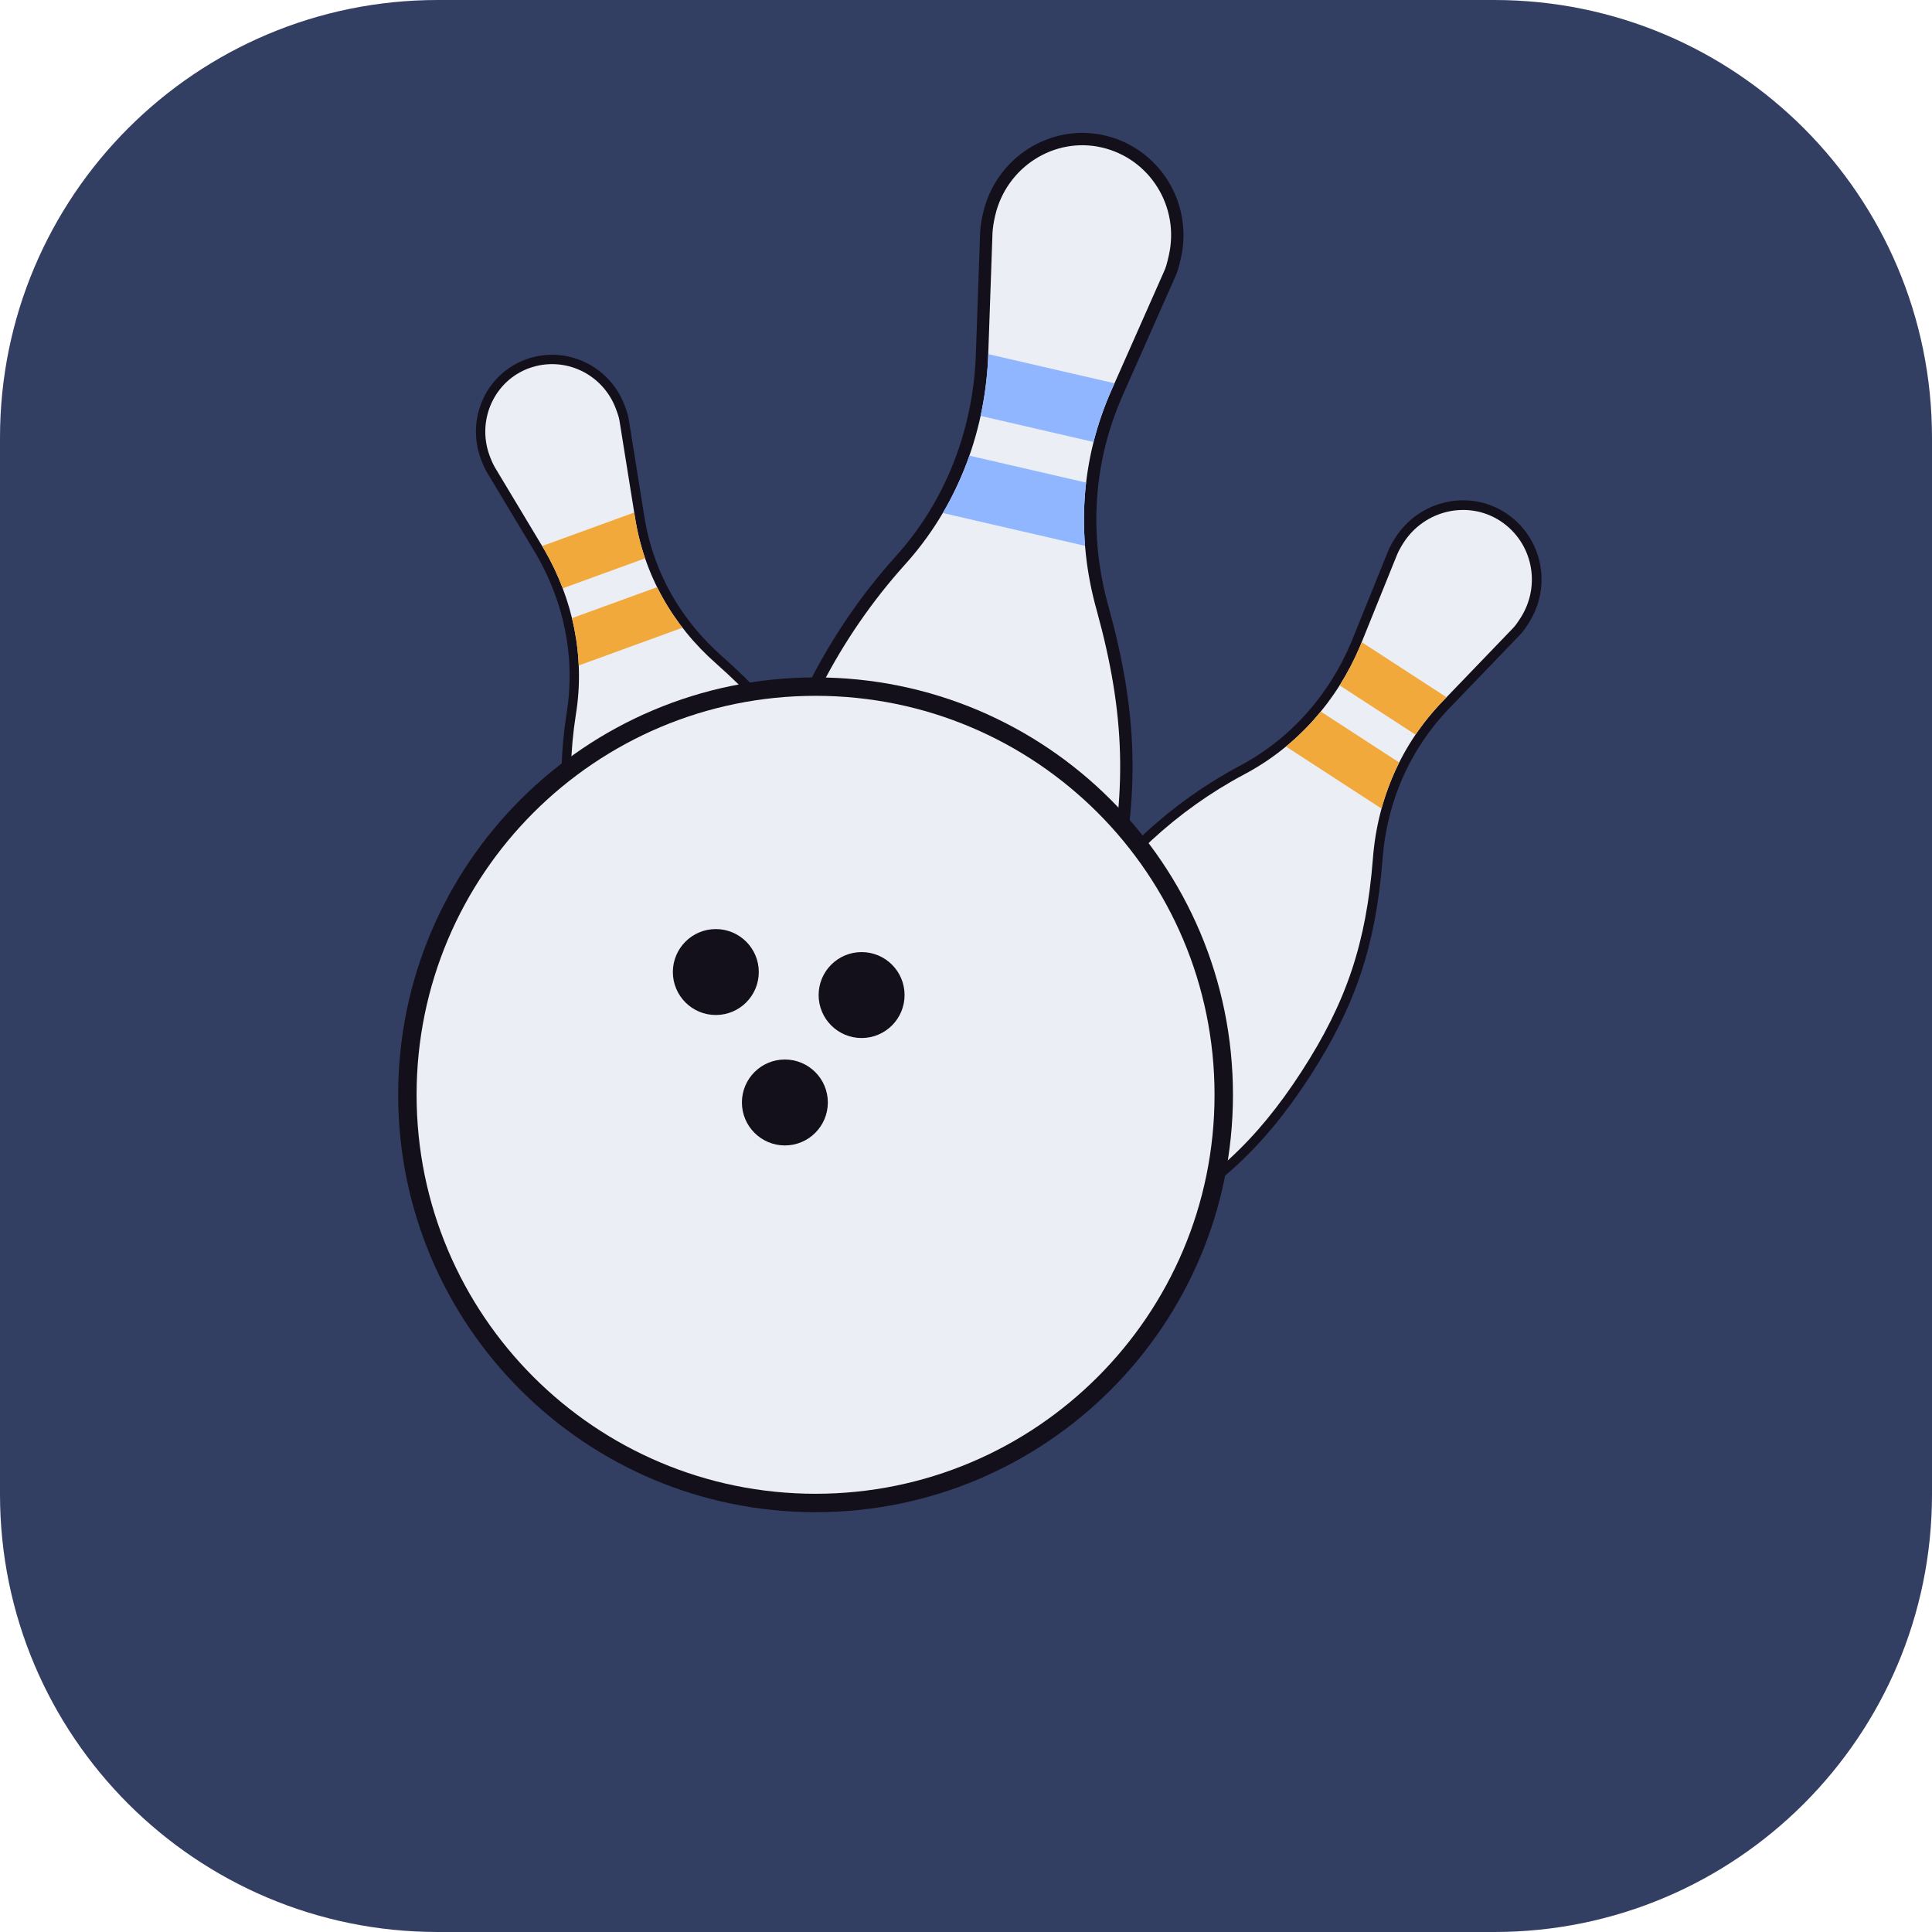
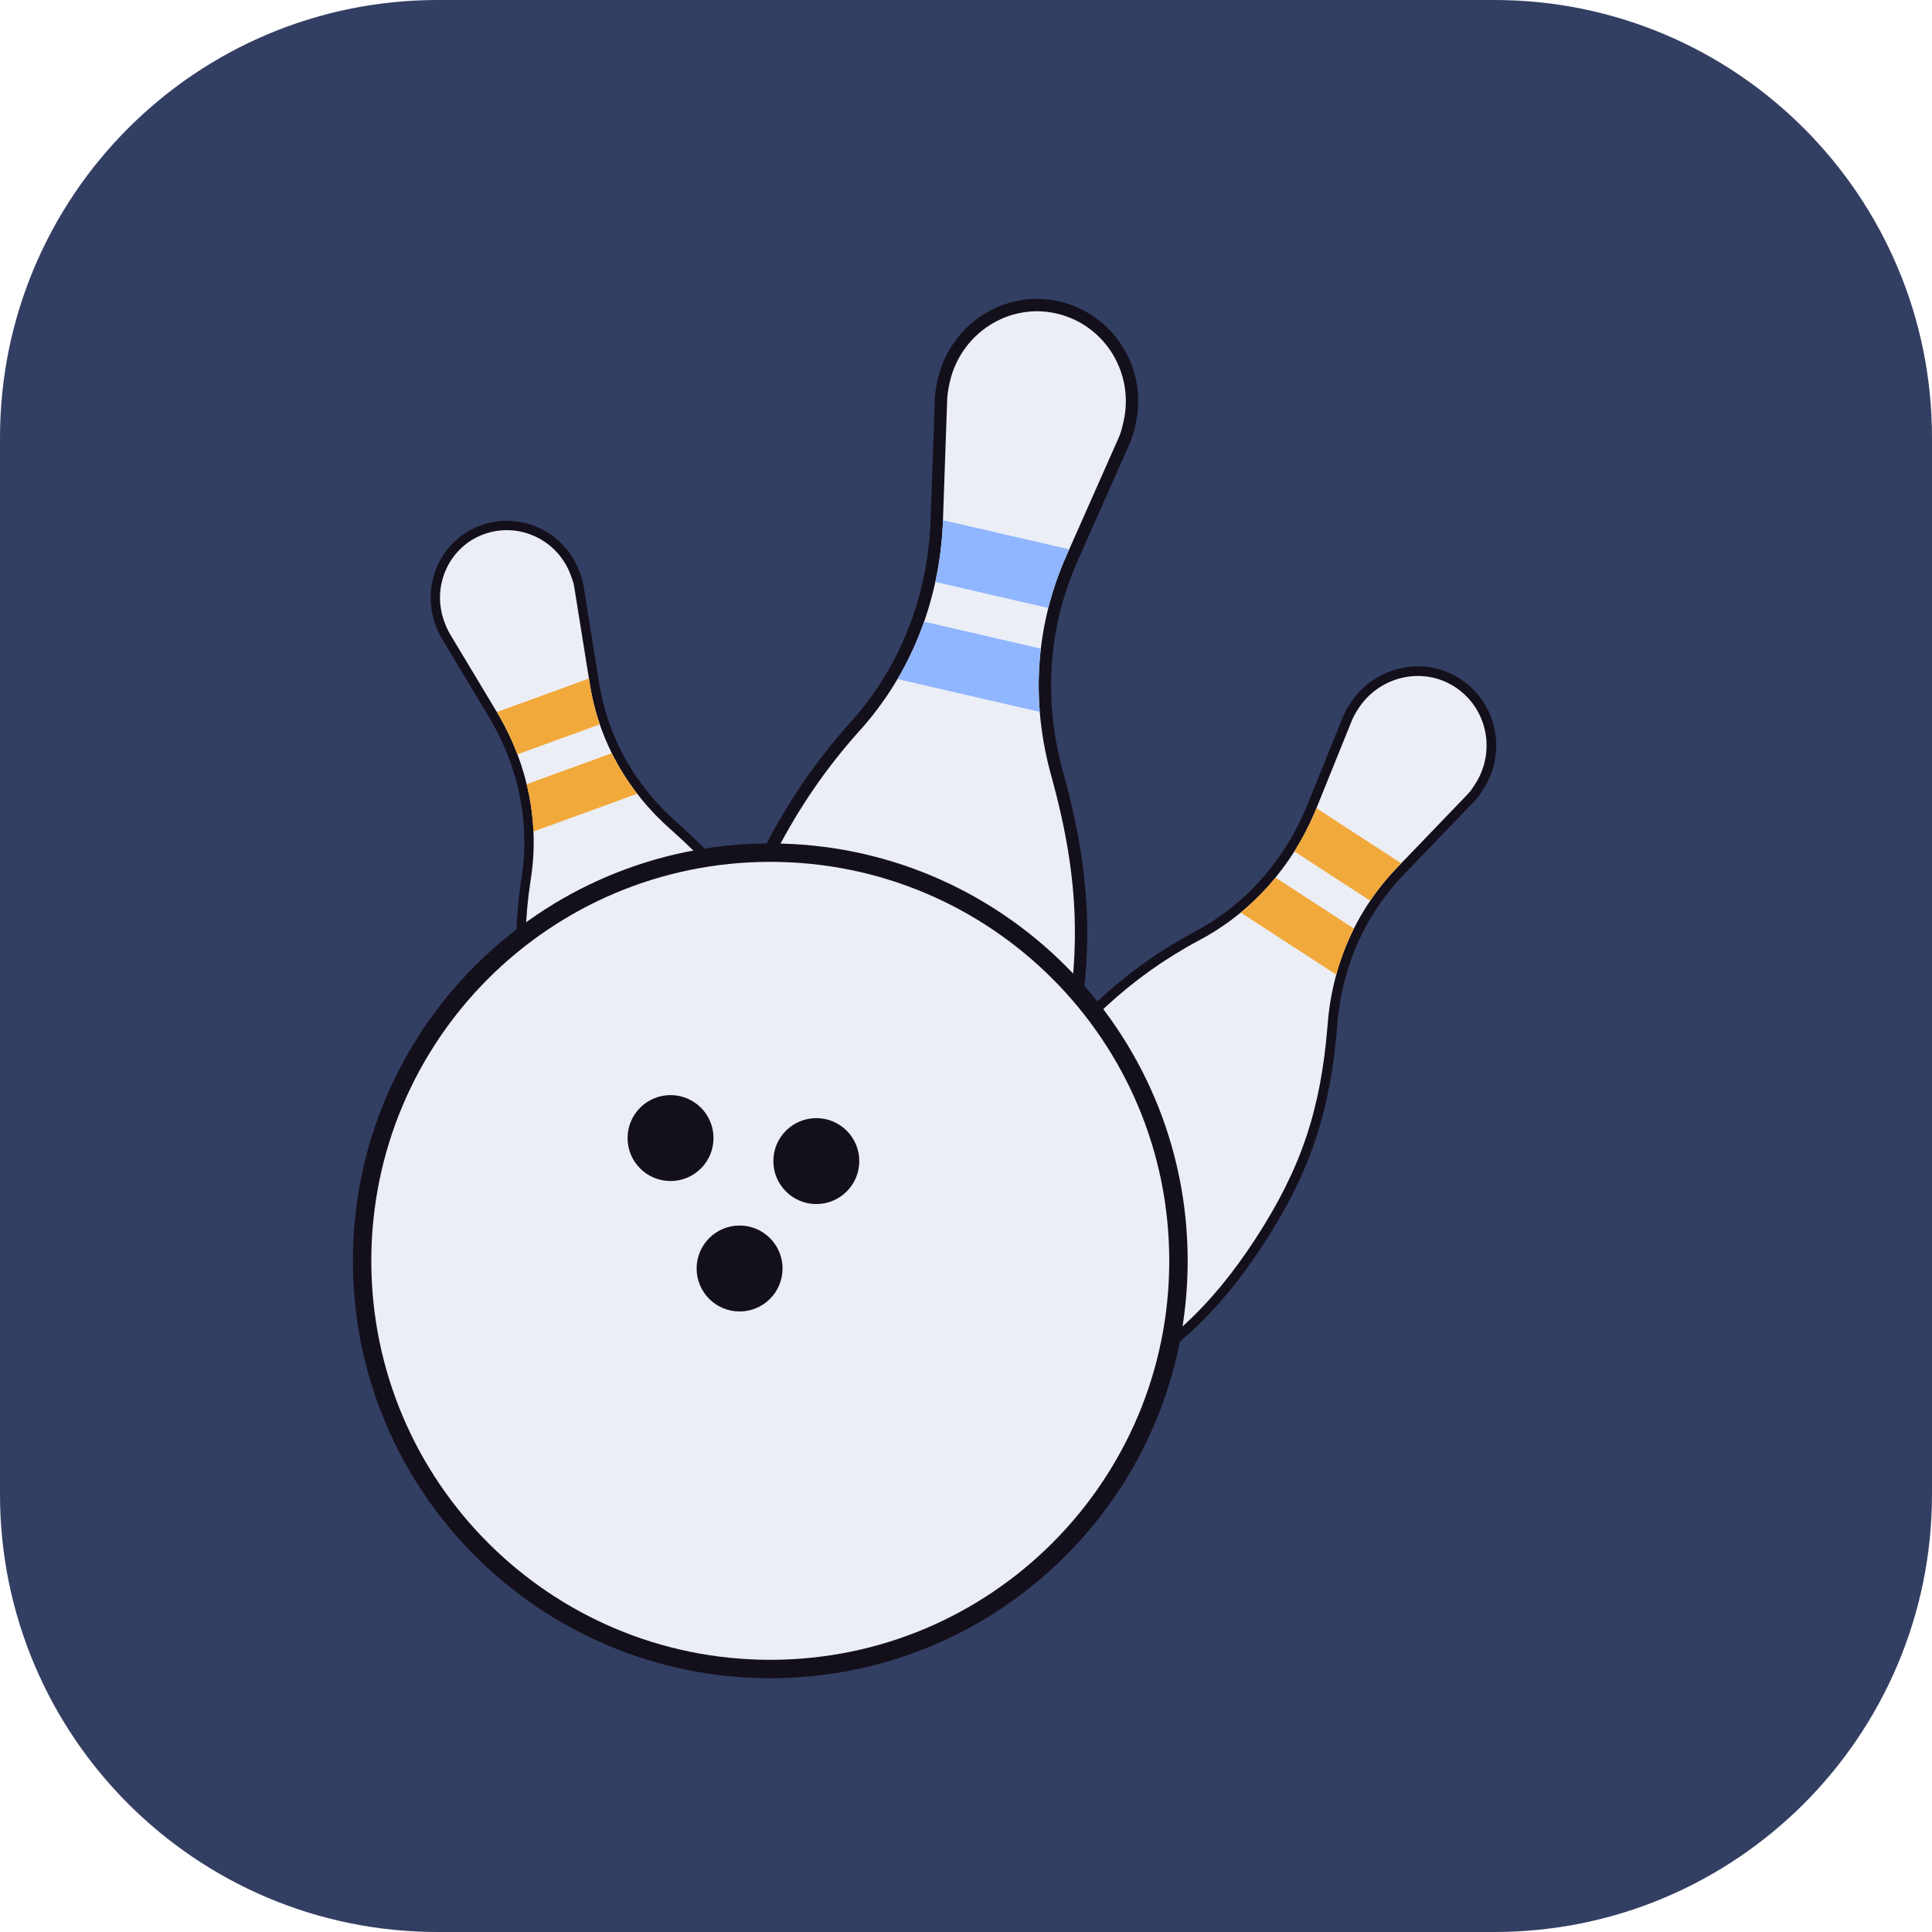
<svg xmlns="http://www.w3.org/2000/svg" viewBox="0 0 128 128" width="128" height="128" role="img" aria-label="Bowling Tracker">
  <defs>
    <clipPath id="bt-pin-clip">
      <path d="M37.008 70.879c0-10.431-2.002-17.898-6.938-27.025-3.639-6.637-4.818-13.985-3.402-21.214l2.348-12.207c.113-.543.117-.863.117-1.661C29.133 3.916 25.252 0 20.441 0c-4.709 0-8.582 3.916-8.582 8.772 0 .626.039 1.161.121 1.661l2.348 12.089c1.291 7.229.234 14.696-3.402 21.216-4.588 8.294-6.938 17.657-6.938 27.141 0 9.477 2.35 18.844 6.938 27.141h.062c.898 1.13 4.817 1.98 9.512 1.98 5.115 0 9.299-1.01 9.67-2.291 4.859-9.037 6.838-16.475 6.838-26.83z" />
    </clipPath>
    <g id="bt-pin">
      <path d="M37.008 70.879c0-10.431-2.002-17.898-6.938-27.025-3.639-6.637-4.818-13.985-3.402-21.214l2.348-12.207c.113-.543.117-.863.117-1.661C29.133 3.916 25.252 0 20.441 0c-4.709 0-8.582 3.916-8.582 8.772 0 .626.039 1.161.121 1.661l2.348 12.089c1.291 7.229.234 14.696-3.402 21.216-4.588 8.294-6.938 17.657-6.938 27.141 0 9.477 2.35 18.844 6.938 27.141h.062c.898 1.13 4.817 1.98 9.512 1.98 5.115 0 9.299-1.01 9.67-2.291 4.859-9.037 6.838-16.475 6.838-26.83z" fill="#ECEEF5" stroke="#14101B" stroke-width="2.4" paint-order="stroke" />
      <g clip-path="url(#bt-pin-clip)">
        <rect x="5" y="22" width="30" height="6" fill="currentColor" />
        <rect x="5" y="32" width="30" height="6" fill="currentColor" />
      </g>
    </g>
    <g id="bt-ball">
      <circle cx="32" cy="32" r="26" fill="#ECEEF5" stroke="#14101B" stroke-width="2.4" paint-order="stroke" />
      <circle cx="25.5" cy="24" r="2.8" fill="#14101B" />
      <circle cx="35" cy="25.5" r="2.8" fill="#14101B" />
      <circle cx="30" cy="32.5" r="2.8" fill="#14101B" />
    </g>
  </defs>
  <rect width="128" height="128" rx="29" fill="#333E63" />
-   <svg x="14" y="15" width="100" height="100" viewBox="0 8 118 120" overflow="visible">
+   <svg x="11" y="26" width="100" height="100" viewBox="0 8 118 120" overflow="visible">
    <g color="#F2A93B">
      <use href="#bt-pin" transform="translate(46 78) rotate(-20) scale(0.62) translate(-21 -101)" />
    </g>
    <g color="#F2A93B">
      <use href="#bt-pin" transform="translate(73 90) rotate(33) scale(0.64) translate(-33 -101)" />
    </g>
    <g color="#8FB6FF">
      <use href="#bt-pin" transform="translate(58 84) rotate(13) scale(0.82) translate(-29 -101)" />
    </g>
    <use href="#bt-ball" transform="translate(8 38) scale(1.22)" />
  </svg>
</svg>
